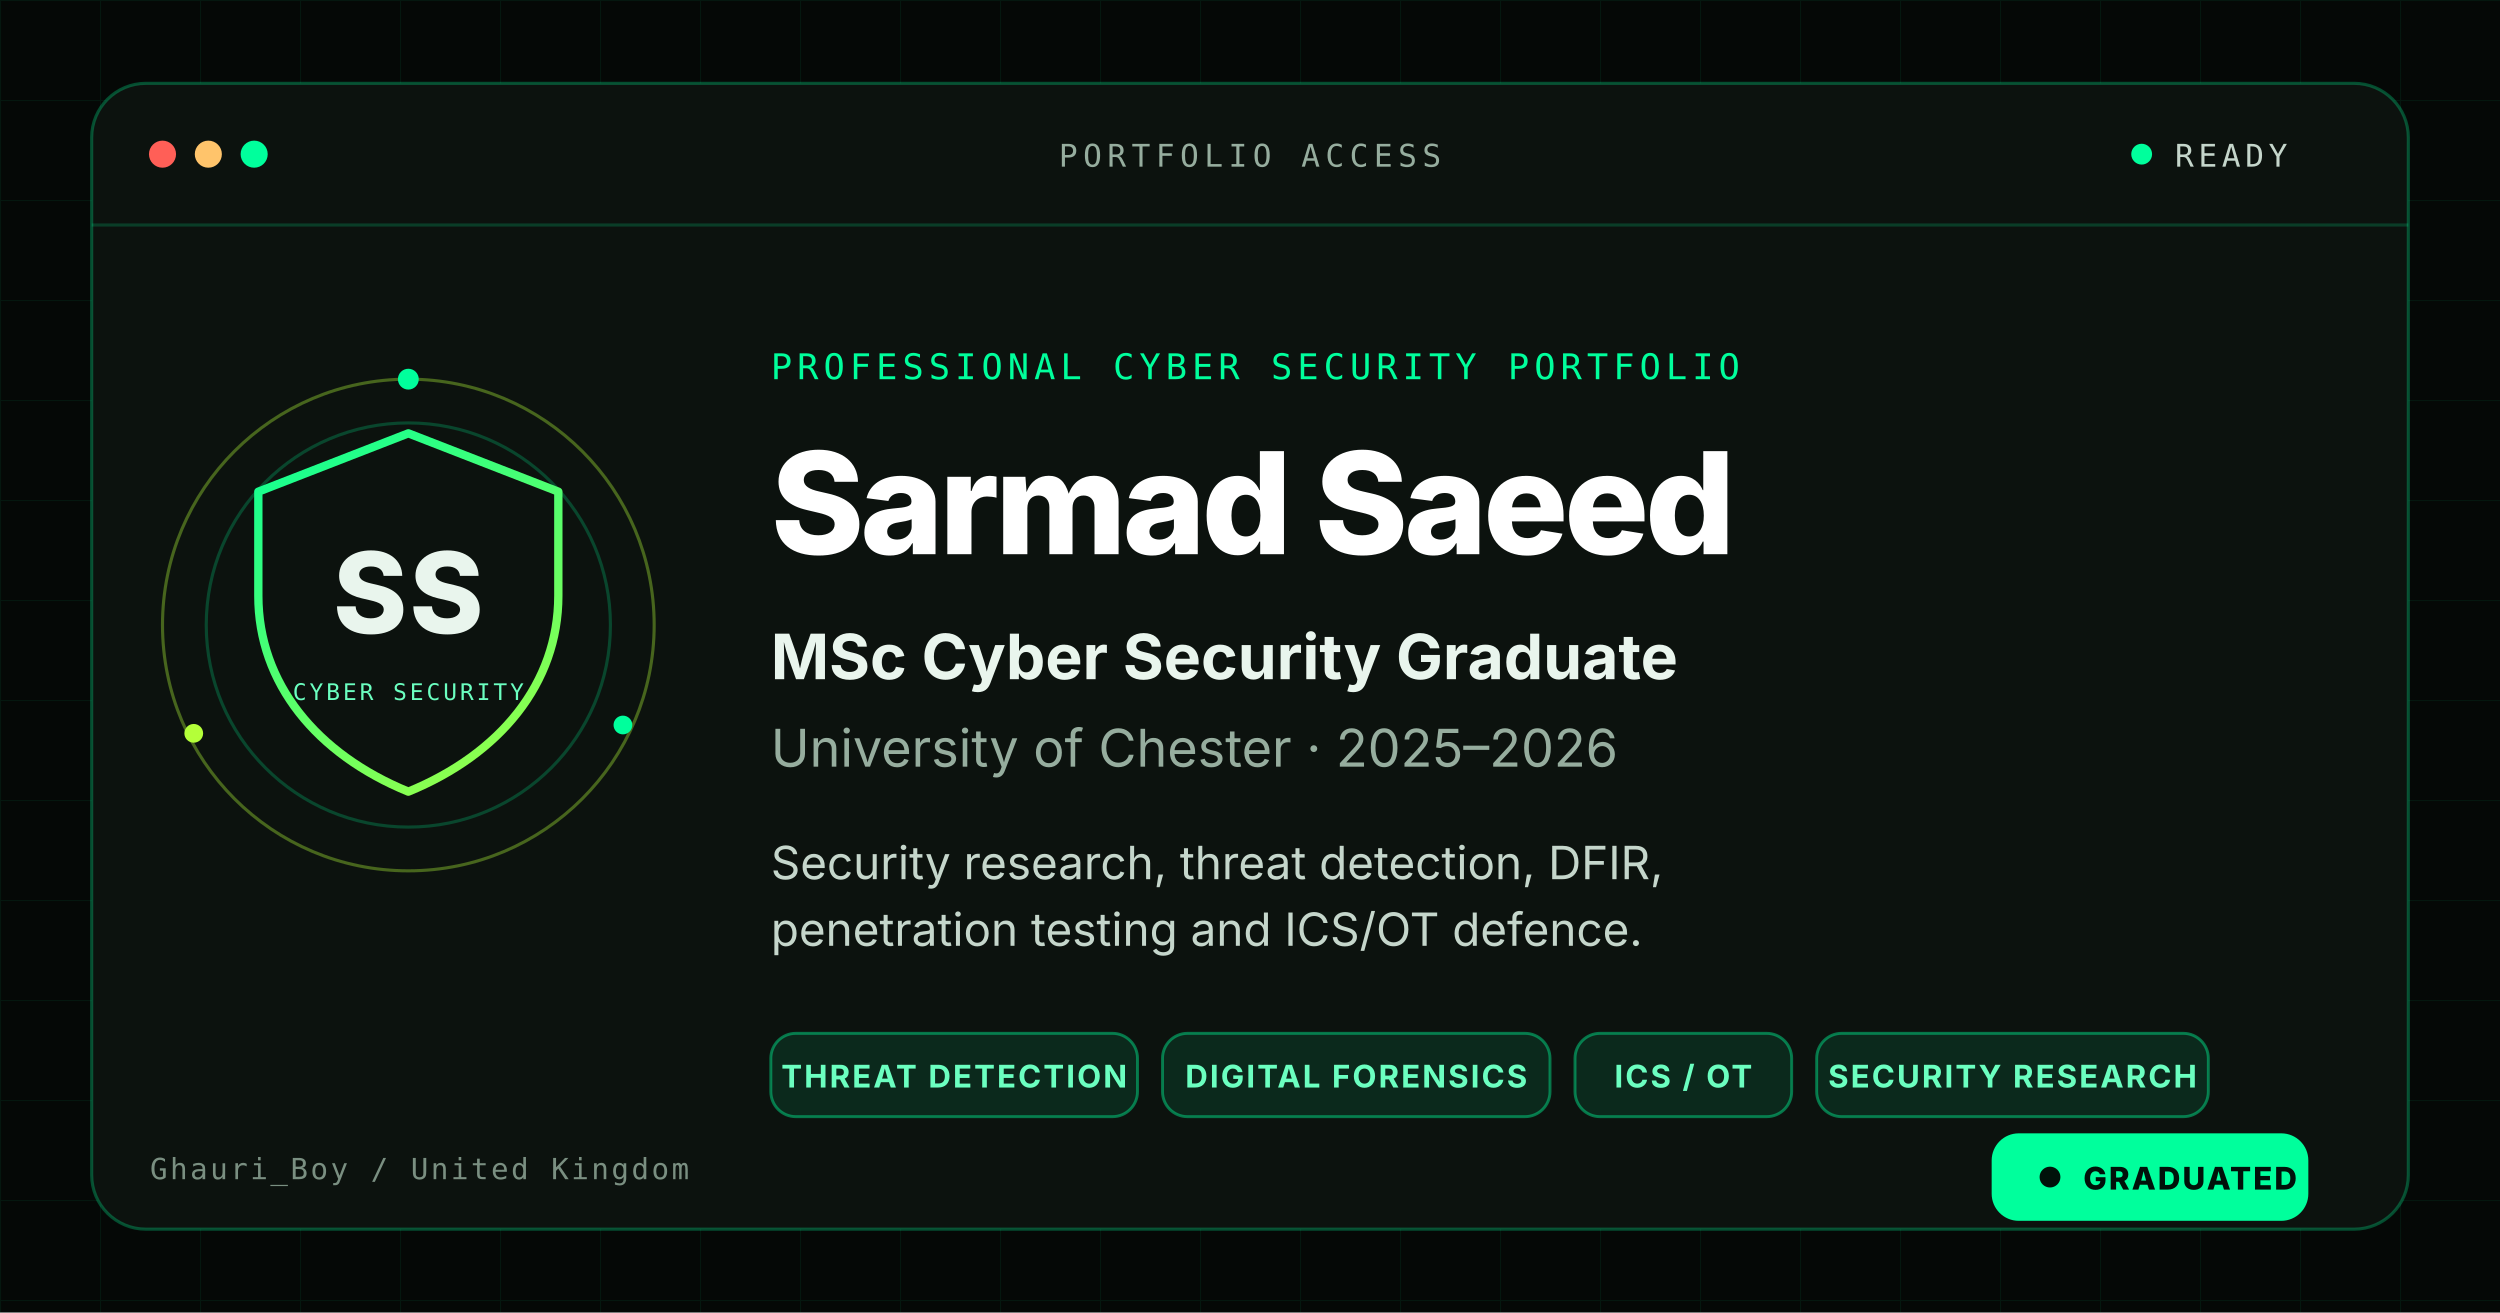
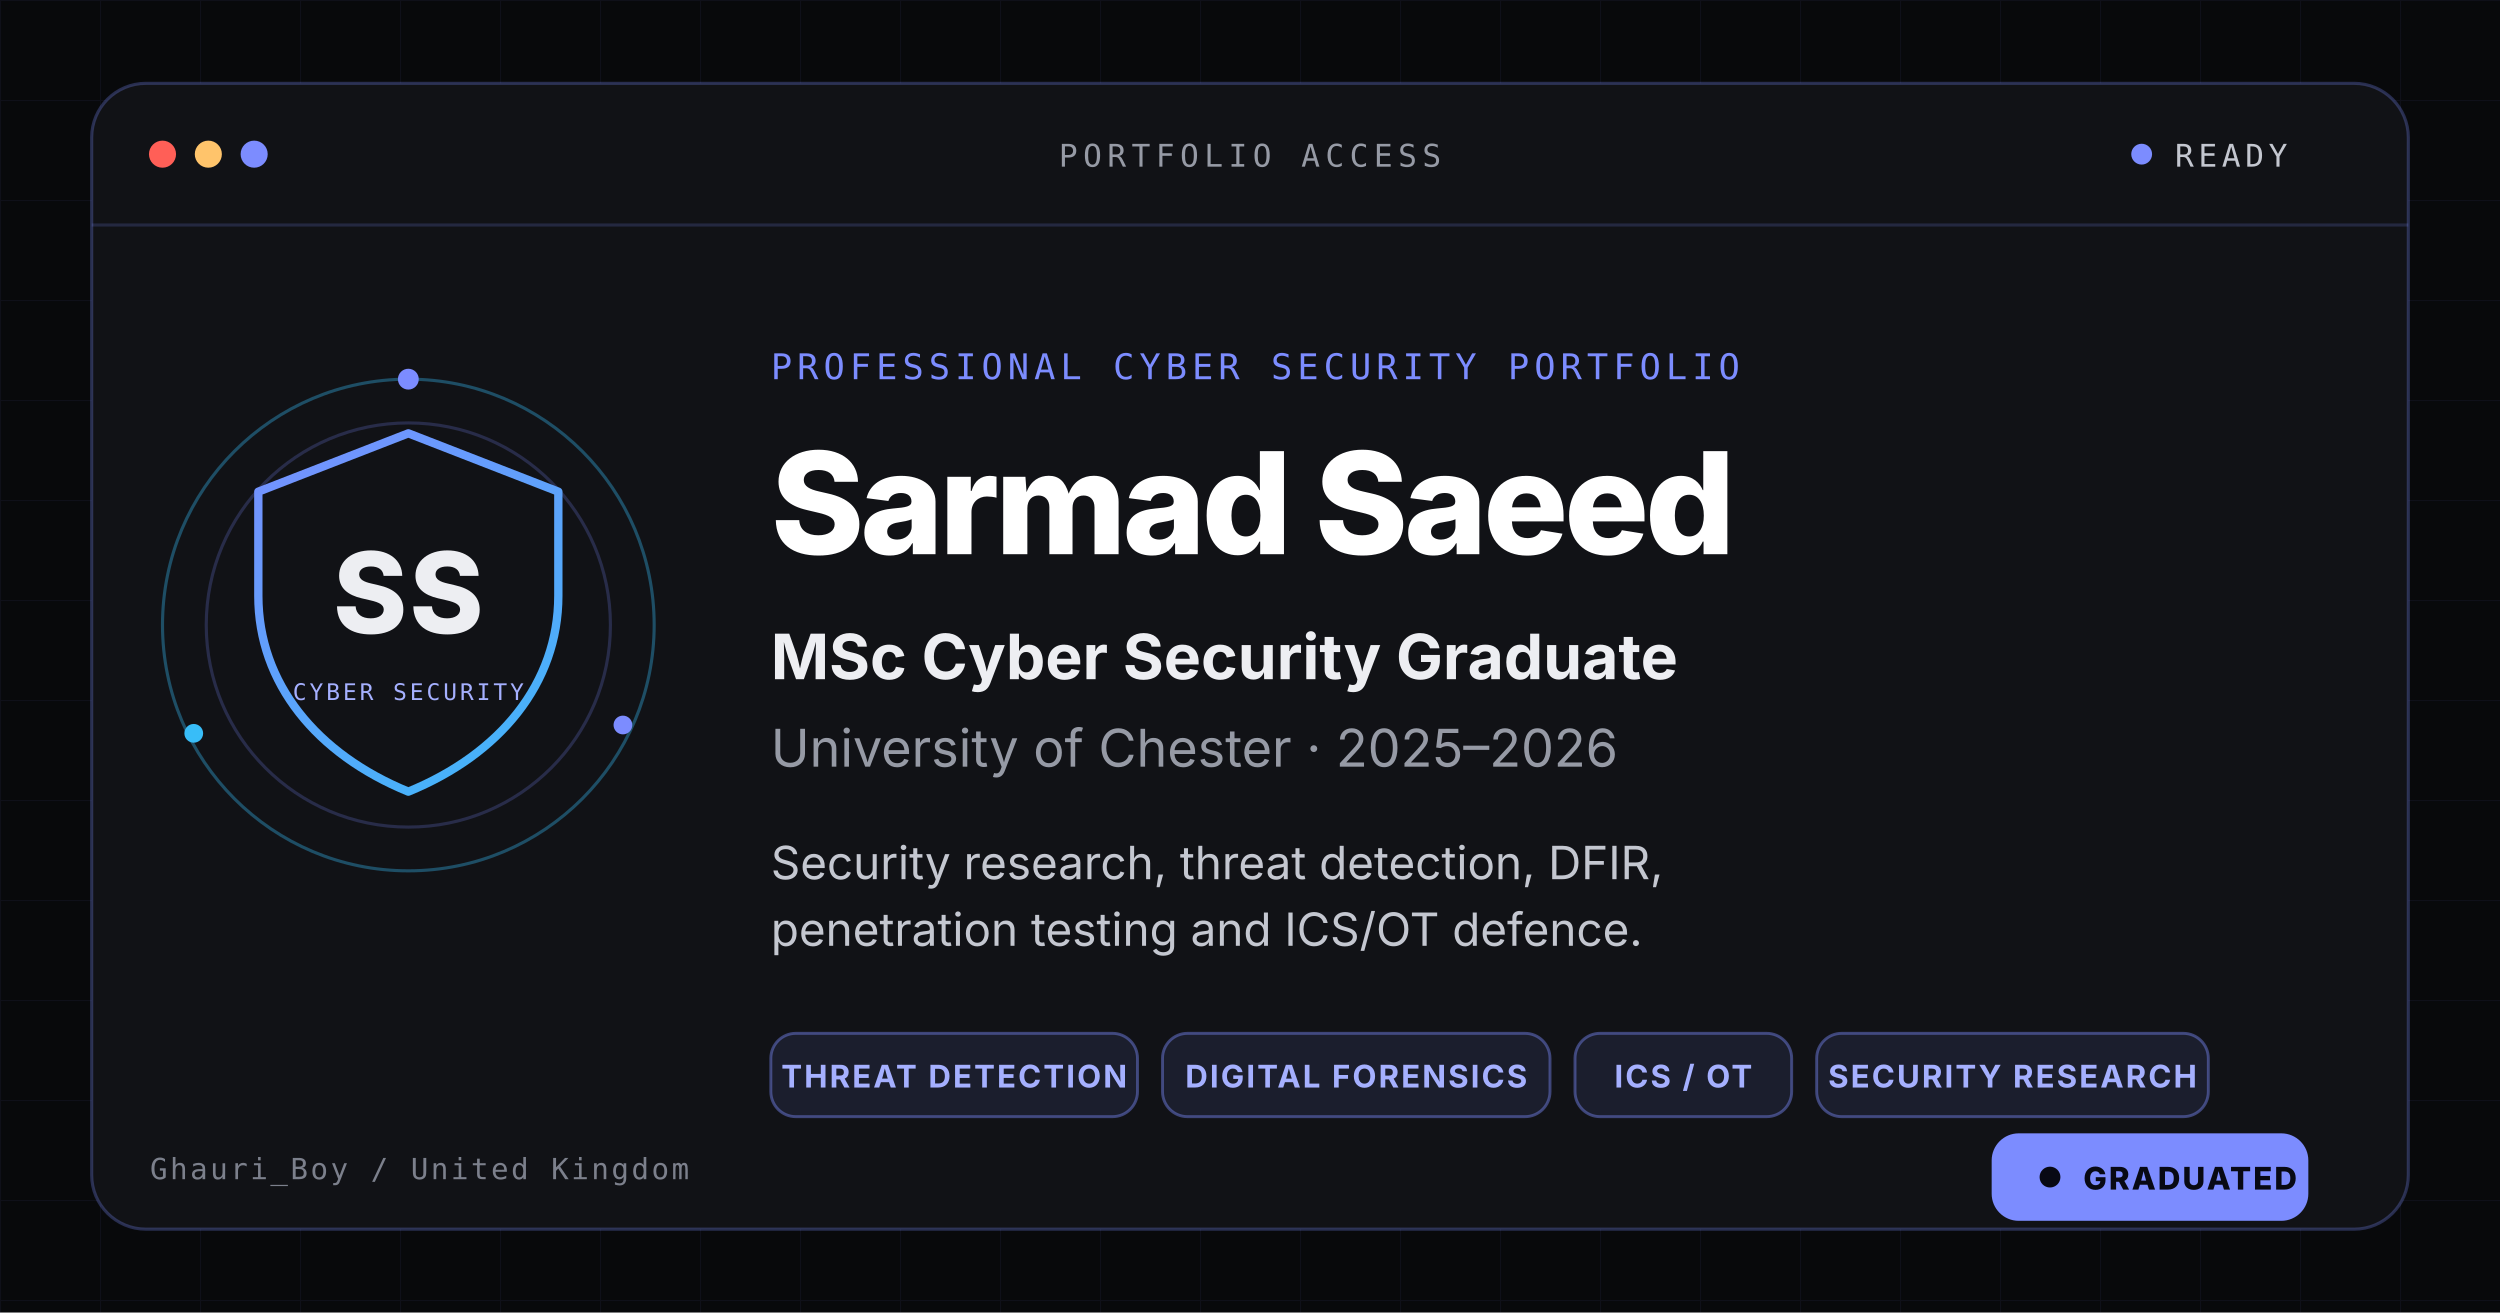
<svg xmlns="http://www.w3.org/2000/svg" width="1200" height="630" viewBox="0 0 1200 630">
  <defs>
    <linearGradient id="bg" x1="0" y1="0" x2="1200" y2="630" gradientUnits="userSpaceOnUse">
-       <stop offset="0" stop-color="#03120A" />
-       <stop offset="0.5" stop-color="#050806" />
-       <stop offset="1" stop-color="#03120A" />
+       <stop offset="0" stop-color="#0A0B14" />
+       <stop offset="0.5" stop-color="#08090B" />
+       <stop offset="1" stop-color="#0A0B14" />
    </linearGradient>
    <radialGradient id="glowA" cx="0.1" cy="0.05" r="0.6">
-       <stop offset="0" stop-color="#00ff9c" stop-opacity="0.16" />
-       <stop offset="1" stop-color="#00ff9c" stop-opacity="0" />
+       <stop offset="0" stop-color="#7c8cff" stop-opacity="0.16" />
+       <stop offset="1" stop-color="#7c8cff" stop-opacity="0" />
    </radialGradient>
    <radialGradient id="glowB" cx="0.95" cy="0.9" r="0.6">
-       <stop offset="0" stop-color="#b4ff39" stop-opacity="0.12" />
-       <stop offset="1" stop-color="#b4ff39" stop-opacity="0" />
+       <stop offset="0" stop-color="#38bdf8" stop-opacity="0.12" />
+       <stop offset="1" stop-color="#38bdf8" stop-opacity="0" />
    </radialGradient>
    <pattern id="grid" width="48" height="48" patternUnits="userSpaceOnUse">
-       <path d="M48 0H0V48" fill="none" stroke="#00ff9c" stroke-opacity="0.06" stroke-width="1" />
+       <path d="M48 0H0V48" fill="none" stroke="#7c8cff" stroke-opacity="0.06" stroke-width="1" />
    </pattern>
    <linearGradient id="shield" x1="120" y1="190" x2="272" y2="410" gradientUnits="userSpaceOnUse">
-       <stop offset="0" stop-color="#00ff9c" />
-       <stop offset="1" stop-color="#b4ff39" />
+       <stop offset="0" stop-color="#7c8cff" />
+       <stop offset="1" stop-color="#38bdf8" />
    </linearGradient>
  </defs>
-   <rect width="1200" height="630" fill="#050806" />
+   <rect width="1200" height="630" fill="#08090B" />
  <rect width="1200" height="630" fill="url(#grid)" />
-   <rect x="44" y="40" width="1112" height="550" rx="26" fill="#0C120E" stroke="#00ff9c" stroke-opacity="0.28" stroke-width="1.5" />
-   <path d="M44 108 H1156" stroke="#00ff9c" stroke-opacity="0.18" stroke-width="1.5" />
+   <rect x="44" y="40" width="1112" height="550" rx="26" fill="#111216" stroke="#7c8cff" stroke-opacity="0.28" stroke-width="1.5" />
+   <path d="M44 108 H1156" stroke="#7c8cff" stroke-opacity="0.18" stroke-width="1.5" />
  <circle cx="78" cy="74" r="6.5" fill="#ff5f57" />
  <circle cx="100" cy="74" r="6.5" fill="#ffc46b" />
-   <circle cx="122" cy="74" r="6.5" fill="#00ff9c" />
-   <text x="600" y="80" text-anchor="middle" fill="#96AD9E" font-family="Consolas, 'SFMono-Regular', Menlo, monospace" font-size="15" letter-spacing="2.6">PORTFOLIO ACCESS</text>
-   <circle cx="1028" cy="74" r="5" fill="#00ff9c" />
-   <text x="1044" y="80" fill="#C5D6CB" font-family="Consolas, 'SFMono-Regular', Menlo, monospace" font-size="15" letter-spacing="2.2">READY</text>
-   <circle cx="196" cy="300" r="118" fill="none" stroke="#b4ff39" stroke-opacity="0.35" stroke-width="1.5" />
-   <circle cx="196" cy="300" r="97" fill="none" stroke="#00ff9c" stroke-opacity="0.22" stroke-width="1.5" />
-   <circle cx="196" cy="182" r="5" fill="#00ff9c" />
-   <circle cx="93" cy="352" r="4.5" fill="#b4ff39" />
-   <circle cx="299" cy="348" r="4.5" fill="#00ff9c" />
+   <circle cx="122" cy="74" r="6.5" fill="#7c8cff" />
+   <text x="600" y="80" text-anchor="middle" fill="#969AA5" font-family="Consolas, 'SFMono-Regular', Menlo, monospace" font-size="15" letter-spacing="2.6">PORTFOLIO ACCESS</text>
+   <circle cx="1028" cy="74" r="5" fill="#7c8cff" />
+   <text x="1044" y="80" fill="#C4C7D0" font-family="Consolas, 'SFMono-Regular', Menlo, monospace" font-size="15" letter-spacing="2.2">READY</text>
+   <circle cx="196" cy="300" r="118" fill="none" stroke="#38bdf8" stroke-opacity="0.35" stroke-width="1.5" />
+   <circle cx="196" cy="300" r="97" fill="none" stroke="#7c8cff" stroke-opacity="0.22" stroke-width="1.5" />
+   <circle cx="196" cy="182" r="5" fill="#7c8cff" />
+   <circle cx="93" cy="352" r="4.5" fill="#38bdf8" />
+   <circle cx="299" cy="348" r="4.5" fill="#7c8cff" />
  <path d="M196 208 L268 236 v50c0 42-28 76-72 94-44-18-72-52-72-94v-50z" fill="none" stroke="url(#shield)" stroke-width="4" stroke-linejoin="round" />
-   <text x="196" y="304" text-anchor="middle" fill="#E9F5ED" font-family="Inter, 'Segoe UI', Helvetica, Arial, sans-serif" font-size="54" font-weight="800" letter-spacing="1">SS</text>
-   <text x="196" y="336" text-anchor="middle" fill="#6bffc0" font-family="Consolas, 'SFMono-Regular', Menlo, monospace" font-size="11" letter-spacing="1.4">CYBER SECURITY</text>
-   <text x="370" y="182" fill="#00ff9c" font-family="Consolas, 'SFMono-Regular', Menlo, monospace" font-size="17" letter-spacing="2.4">PROFESSIONAL CYBER SECURITY PORTFOLIO</text>
+   <text x="196" y="304" text-anchor="middle" fill="#EDEEF2" font-family="Inter, 'Segoe UI', Helvetica, Arial, sans-serif" font-size="54" font-weight="800" letter-spacing="1">SS</text>
+   <text x="196" y="336" text-anchor="middle" fill="#A5B0FF" font-family="Consolas, 'SFMono-Regular', Menlo, monospace" font-size="11" letter-spacing="1.4">CYBER SECURITY</text>
+   <text x="370" y="182" fill="#7c8cff" font-family="Consolas, 'SFMono-Regular', Menlo, monospace" font-size="17" letter-spacing="2.4">PROFESSIONAL CYBER SECURITY PORTFOLIO</text>
  <text x="370" y="266" fill="#ffffff" font-family="Inter, 'Segoe UI', Helvetica, Arial, sans-serif" font-size="68" font-weight="800" letter-spacing="-2">Sarmad Saeed</text>
-   <text x="370" y="326" fill="#E9F5ED" font-family="Inter, 'Segoe UI', Helvetica, Arial, sans-serif" font-size="30" font-weight="700">MSc Cyber Security Graduate</text>
-   <text x="370" y="368" fill="#96AD9E" font-family="Inter, 'Segoe UI', Helvetica, Arial, sans-serif" font-size="25">University of Chester · 2025–2026</text>
-   <text x="370" y="422" fill="#C5D6CB" font-family="Inter, 'Segoe UI', Helvetica, Arial, sans-serif" font-size="22">Security research, threat detection, DFIR,</text>
-   <text x="370" y="454" fill="#C5D6CB" font-family="Inter, 'Segoe UI', Helvetica, Arial, sans-serif" font-size="22">penetration testing and ICS/OT defence.</text>
+   <text x="370" y="326" fill="#EDEEF2" font-family="Inter, 'Segoe UI', Helvetica, Arial, sans-serif" font-size="30" font-weight="700">MSc Cyber Security Graduate</text>
+   <text x="370" y="368" fill="#969AA5" font-family="Inter, 'Segoe UI', Helvetica, Arial, sans-serif" font-size="25">University of Chester · 2025–2026</text>
+   <text x="370" y="422" fill="#C4C7D0" font-family="Inter, 'Segoe UI', Helvetica, Arial, sans-serif" font-size="22">Security research, threat detection, DFIR,</text>
+   <text x="370" y="454" fill="#C4C7D0" font-family="Inter, 'Segoe UI', Helvetica, Arial, sans-serif" font-size="22">penetration testing and ICS/OT defence.</text>
  <g font-family="Inter, 'Segoe UI', Helvetica, Arial, sans-serif" font-size="15" font-weight="700" letter-spacing="1">
-     <rect x="370" y="496" width="176" height="40" rx="12" fill="#00ff9c" fill-opacity="0.10" stroke="#00ff9c" stroke-opacity="0.42" stroke-width="1.4" />
-     <text x="458" y="522" text-anchor="middle" fill="#6bffc0">THREAT DETECTION</text>
-     <rect x="558" y="496" width="186" height="40" rx="12" fill="#00ff9c" fill-opacity="0.10" stroke="#00ff9c" stroke-opacity="0.42" stroke-width="1.4" />
-     <text x="651" y="522" text-anchor="middle" fill="#6bffc0">DIGITAL FORENSICS</text>
-     <rect x="756" y="496" width="104" height="40" rx="12" fill="#00ff9c" fill-opacity="0.10" stroke="#00ff9c" stroke-opacity="0.42" stroke-width="1.4" />
-     <text x="808" y="522" text-anchor="middle" fill="#6bffc0">ICS / OT</text>
-     <rect x="872" y="496" width="188" height="40" rx="12" fill="#00ff9c" fill-opacity="0.10" stroke="#00ff9c" stroke-opacity="0.42" stroke-width="1.4" />
-     <text x="966" y="522" text-anchor="middle" fill="#6bffc0">SECURITY RESEARCH</text>
+     <rect x="370" y="496" width="176" height="40" rx="12" fill="#7c8cff" fill-opacity="0.10" stroke="#7c8cff" stroke-opacity="0.42" stroke-width="1.4" />
+     <text x="458" y="522" text-anchor="middle" fill="#A5B0FF">THREAT DETECTION</text>
+     <rect x="558" y="496" width="186" height="40" rx="12" fill="#7c8cff" fill-opacity="0.10" stroke="#7c8cff" stroke-opacity="0.42" stroke-width="1.4" />
+     <text x="651" y="522" text-anchor="middle" fill="#A5B0FF">DIGITAL FORENSICS</text>
+     <rect x="756" y="496" width="104" height="40" rx="12" fill="#7c8cff" fill-opacity="0.10" stroke="#7c8cff" stroke-opacity="0.42" stroke-width="1.4" />
+     <text x="808" y="522" text-anchor="middle" fill="#A5B0FF">ICS / OT</text>
+     <rect x="872" y="496" width="188" height="40" rx="12" fill="#7c8cff" fill-opacity="0.10" stroke="#7c8cff" stroke-opacity="0.42" stroke-width="1.4" />
+     <text x="966" y="522" text-anchor="middle" fill="#A5B0FF">SECURITY RESEARCH</text>
  </g>
-   <text x="72" y="566" fill="#7A8F81" font-family="Consolas, 'SFMono-Regular', Menlo, monospace" font-size="14" letter-spacing="1.2">Ghauri_Boy  /  United Kingdom</text>
-   <rect x="956" y="544" width="152" height="42" rx="13" fill="#00ff9c" />
-   <circle cx="984" cy="565" r="5" fill="#00120A" />
-   <text x="1000" y="571" fill="#00120A" font-family="Inter, 'Segoe UI', Helvetica, Arial, sans-serif" font-size="15" font-weight="800" letter-spacing="1">GRADUATED</text>
+   <text x="72" y="566" fill="#7C808C" font-family="Consolas, 'SFMono-Regular', Menlo, monospace" font-size="14" letter-spacing="1.2">Ghauri_Boy  /  United Kingdom</text>
+   <rect x="956" y="544" width="152" height="42" rx="13" fill="#7c8cff" />
+   <circle cx="984" cy="565" r="5" fill="#080914" />
+   <text x="1000" y="571" fill="#080914" font-family="Inter, 'Segoe UI', Helvetica, Arial, sans-serif" font-size="15" font-weight="800" letter-spacing="1">GRADUATED</text>
</svg>
